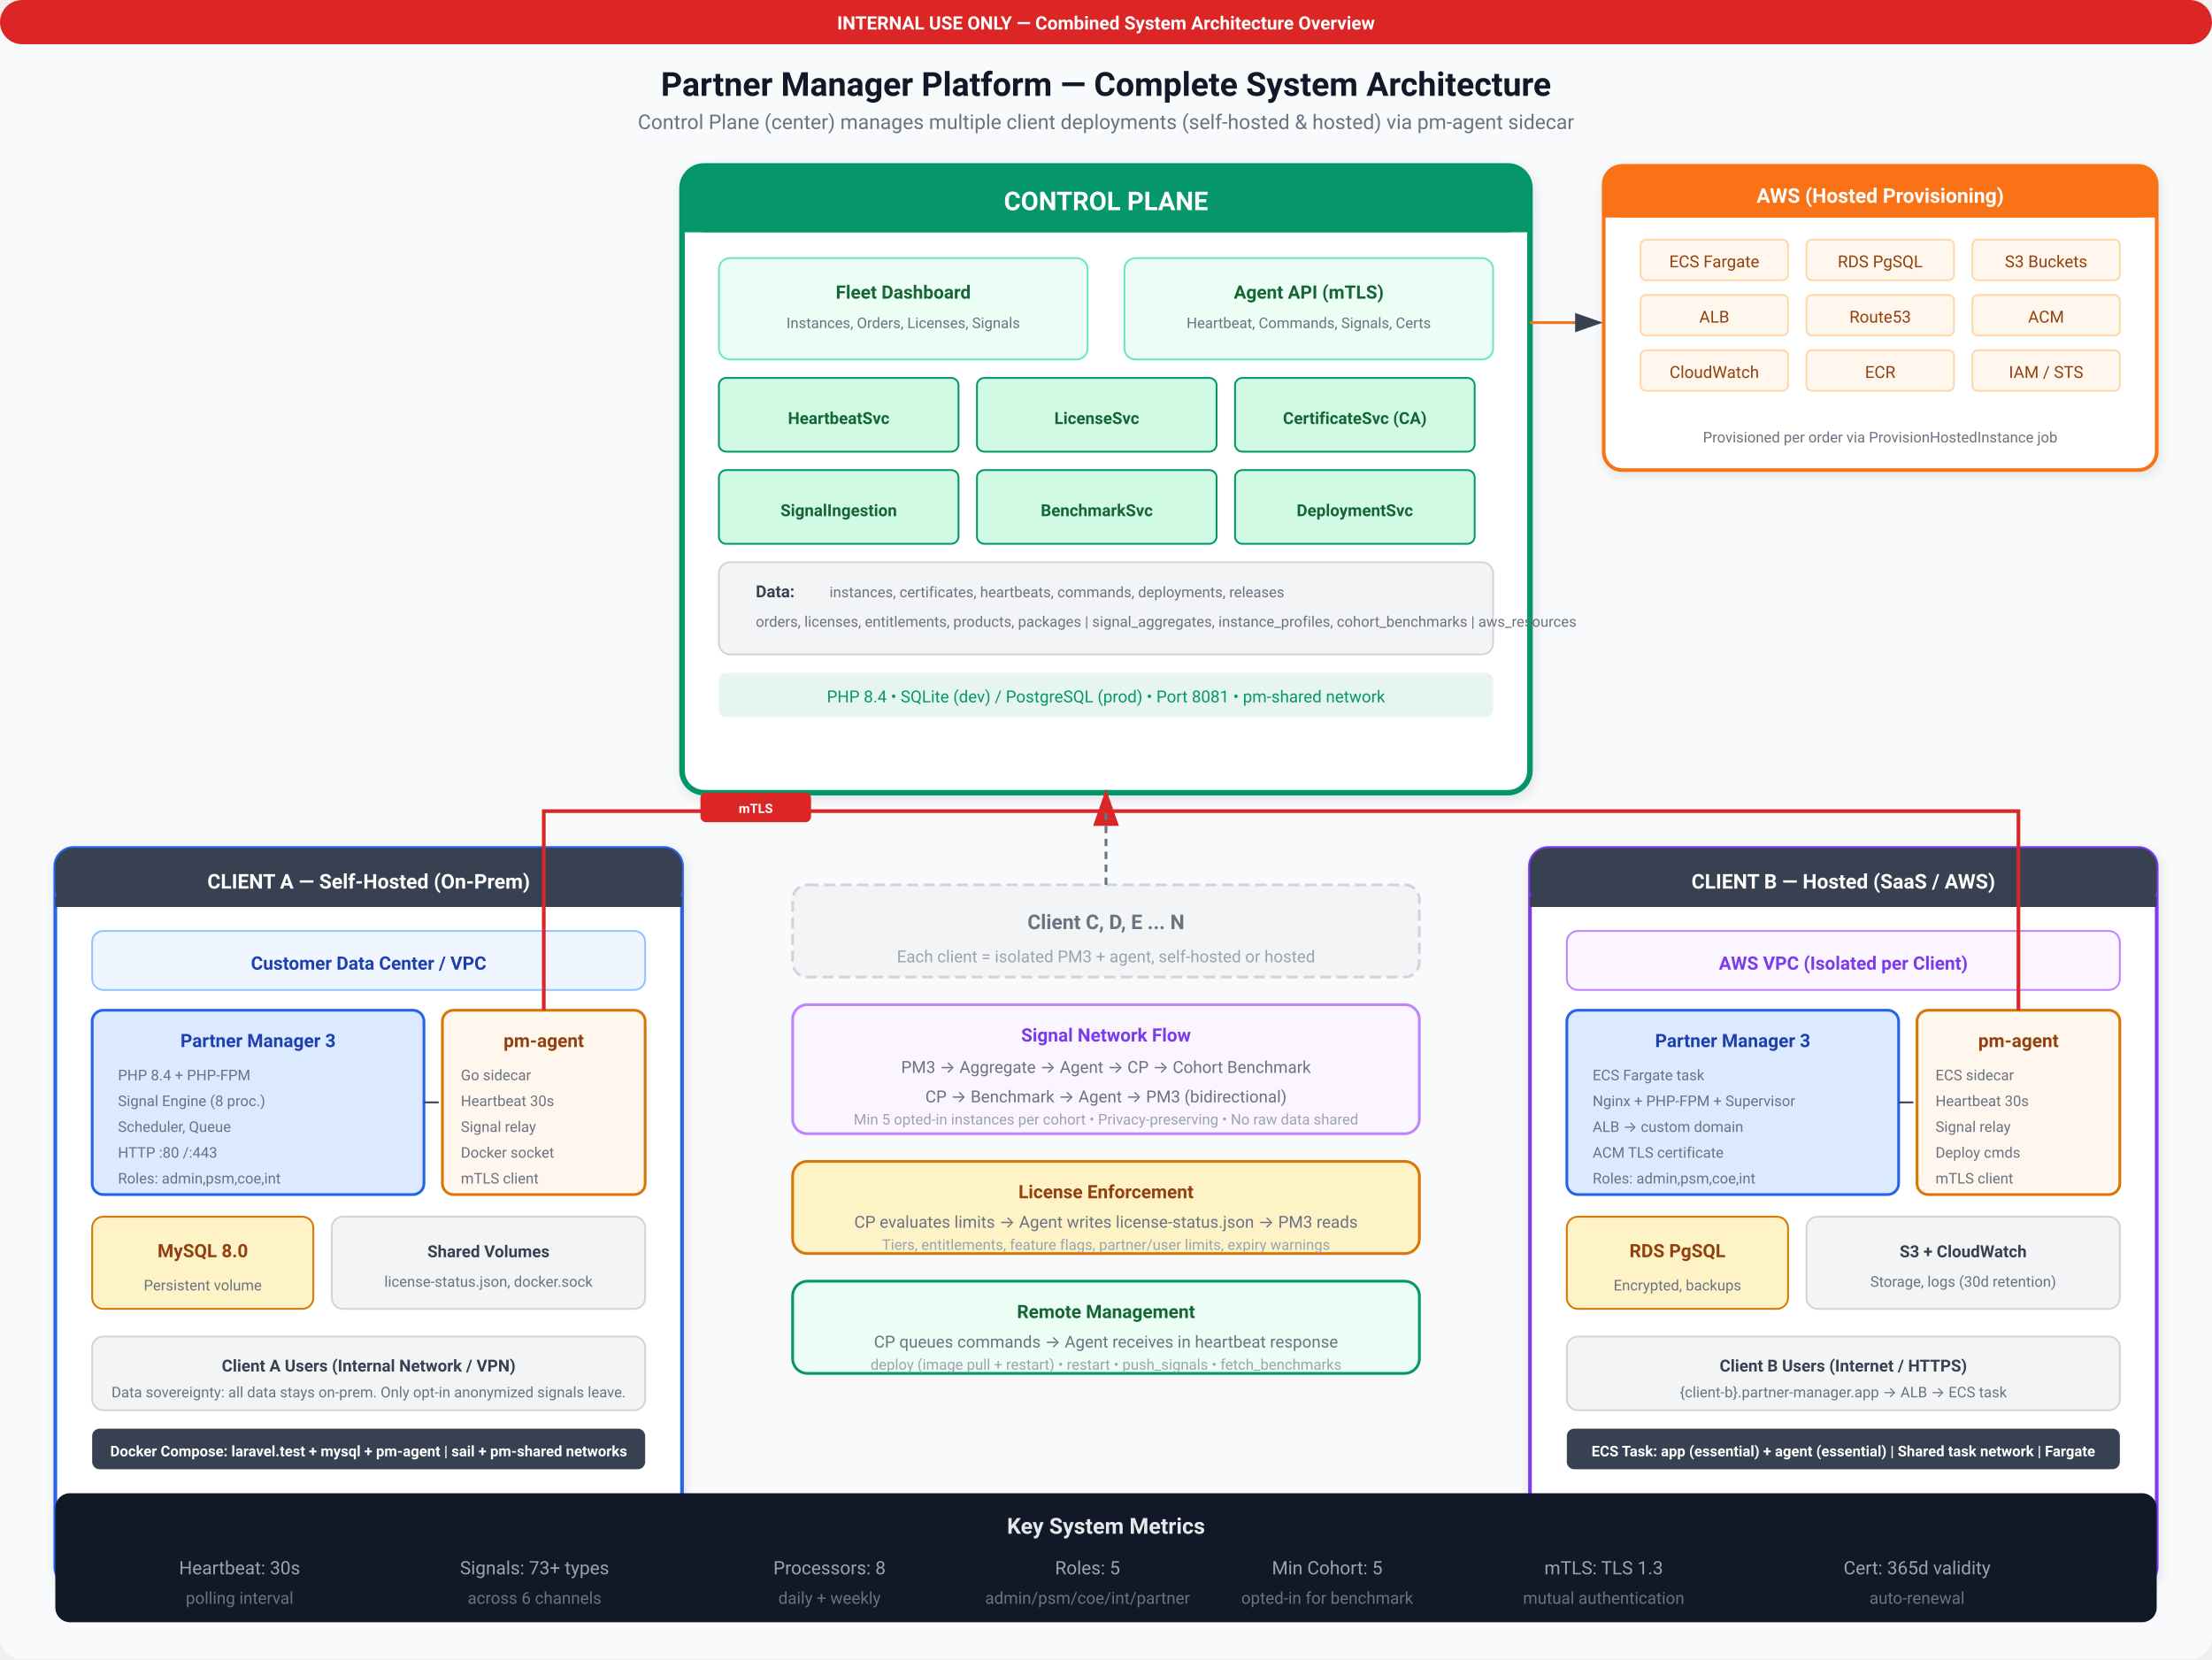
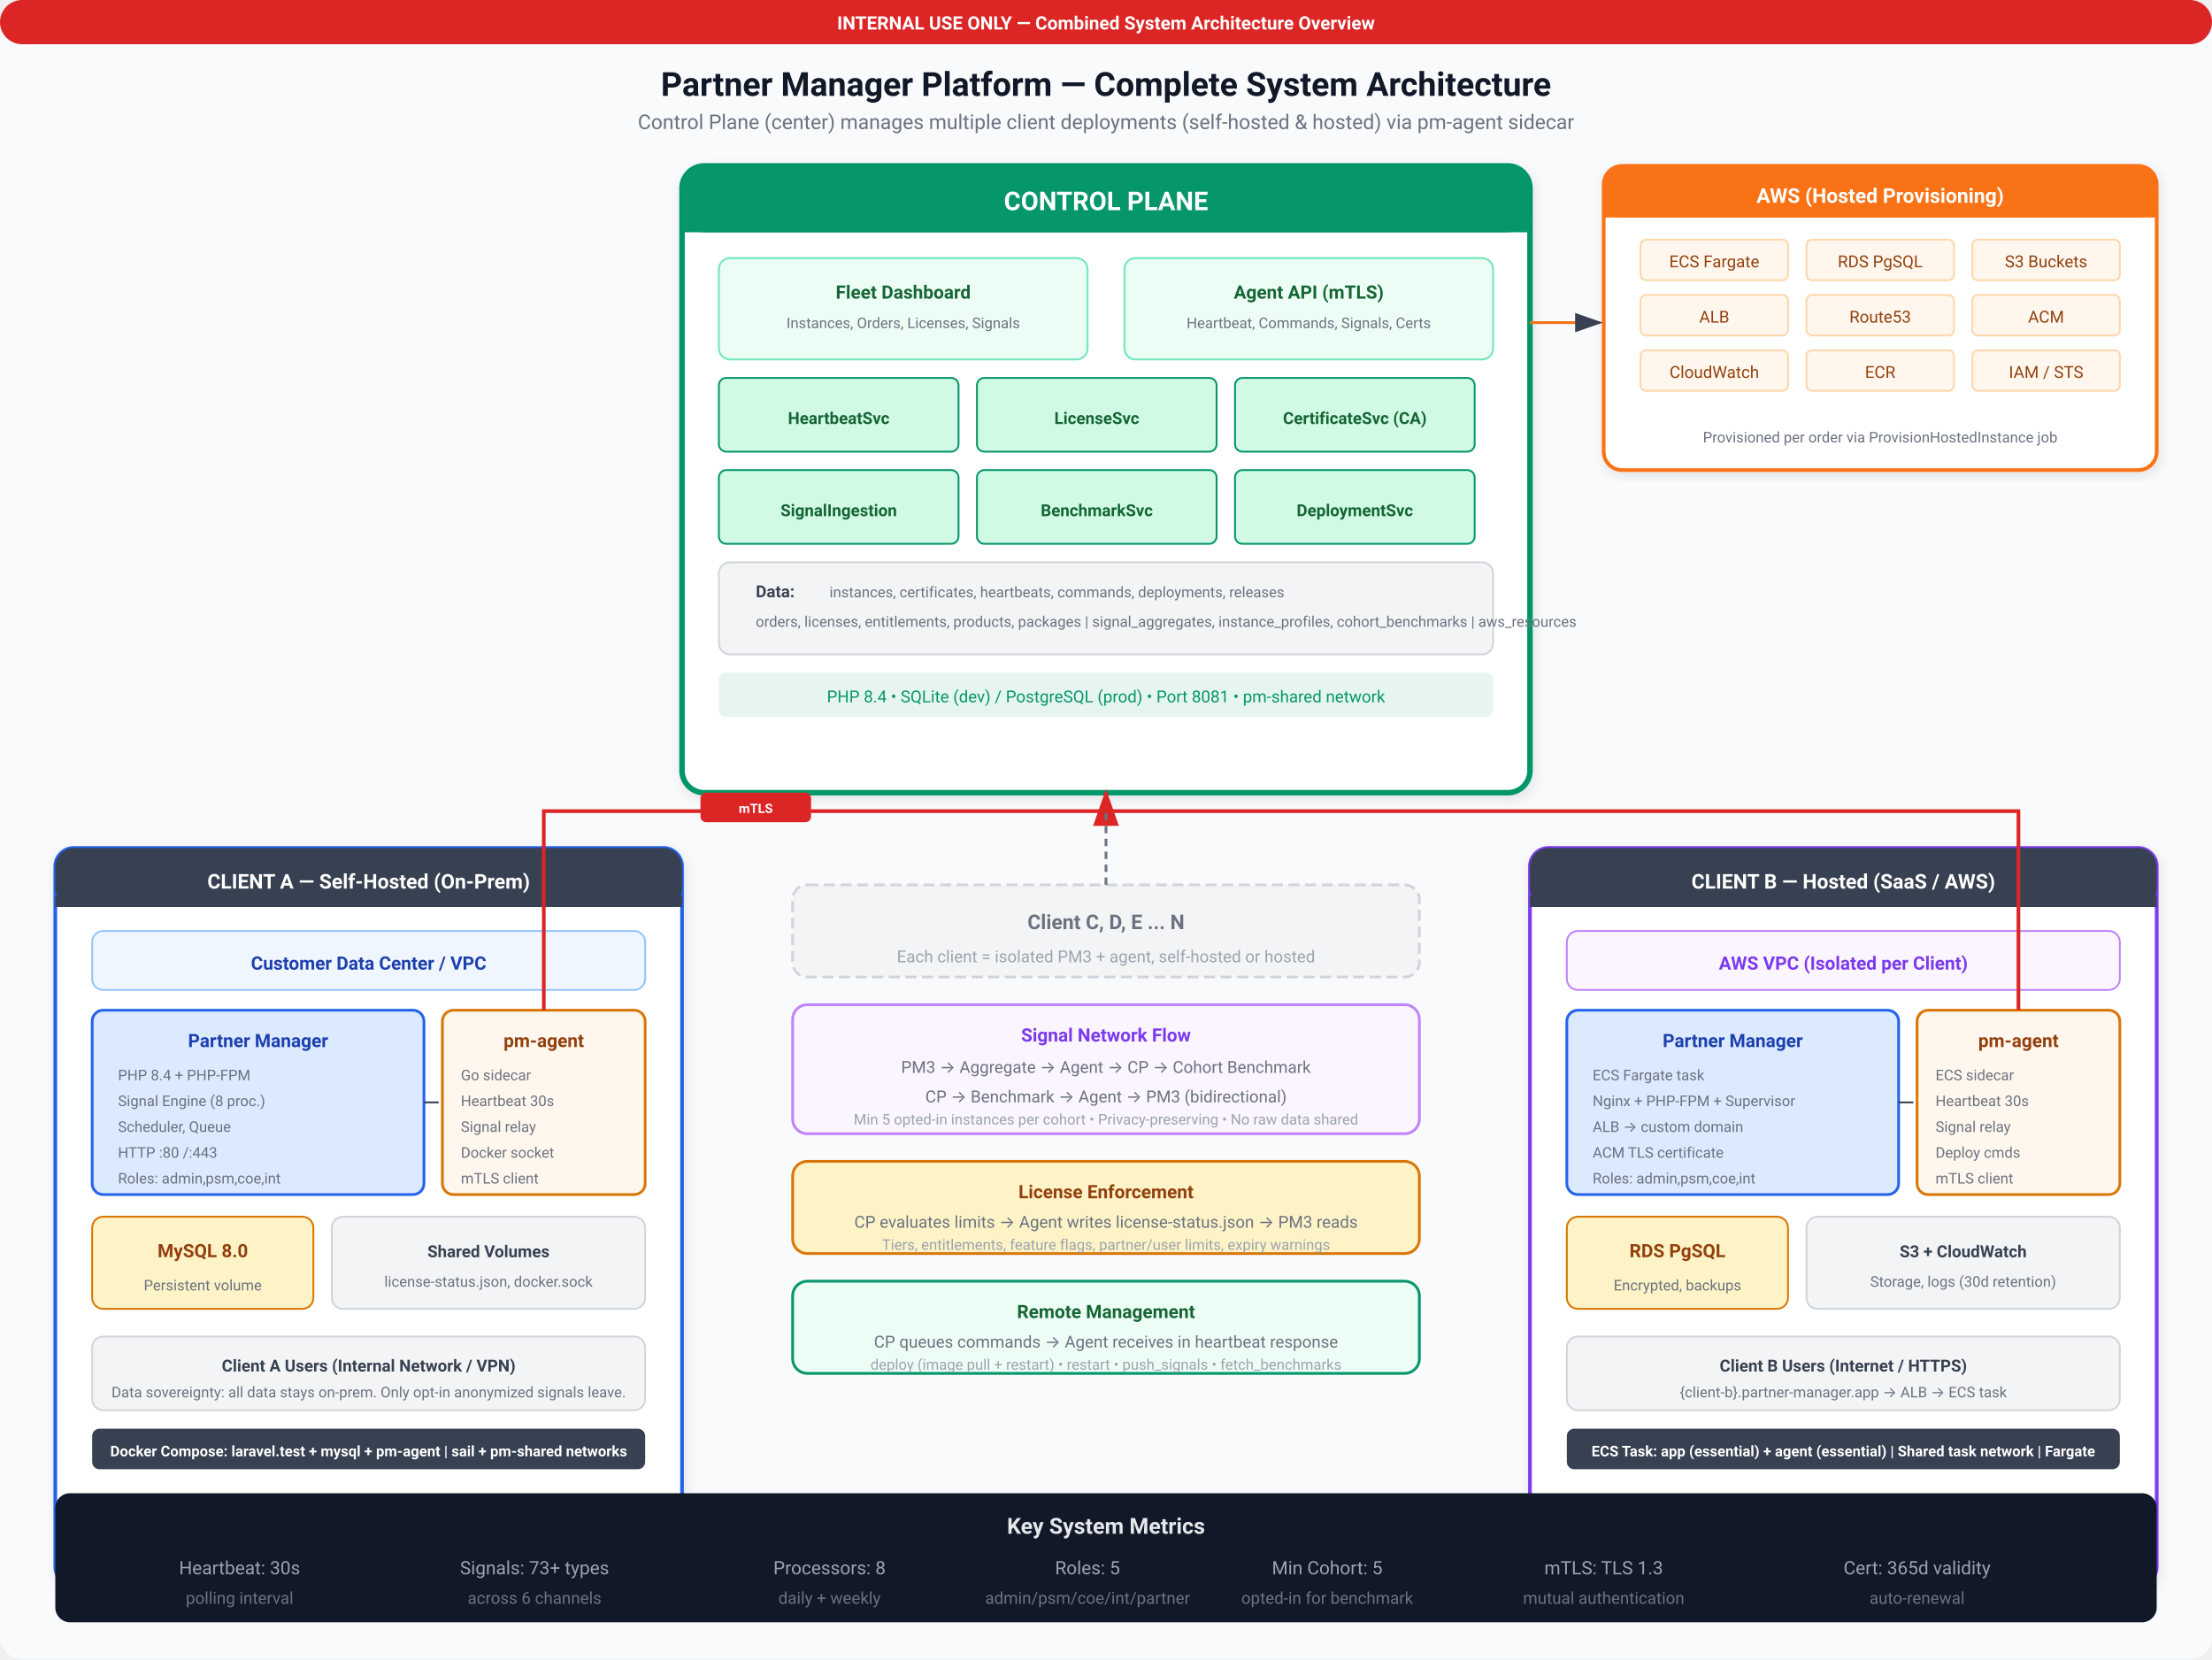
<svg xmlns="http://www.w3.org/2000/svg" viewBox="0 0 1200 900" font-family="-apple-system, BlinkMacSystemFont, 'Segoe UI', Roboto, sans-serif">
  <defs>
    <filter id="shadow" x="-4%" y="-4%" width="108%" height="108%">
      <feDropShadow dx="1" dy="2" stdDeviation="3" flood-opacity="0.1" />
    </filter>
    <marker id="arrowDark" markerWidth="10" markerHeight="7" refX="9" refY="3.5" orient="auto">
      <polygon points="0 0, 10 3.5, 0 7" fill="#374151" />
    </marker>
    <marker id="arrowRed" markerWidth="10" markerHeight="7" refX="9" refY="3.5" orient="auto">
      <polygon points="0 0, 10 3.5, 0 7" fill="#dc2626" />
    </marker>
    <marker id="arrowGreen" markerWidth="10" markerHeight="7" refX="9" refY="3.5" orient="auto">
      <polygon points="0 0, 10 3.5, 0 7" fill="#059669" />
    </marker>
    <marker id="arrowPurple" markerWidth="10" markerHeight="7" refX="9" refY="3.5" orient="auto">
      <polygon points="0 0, 10 3.5, 0 7" fill="#7c3aed" />
    </marker>
  </defs>
  <rect width="1200" height="900" fill="#f8fafc" rx="12" />
  <rect x="0" y="0" width="1200" height="24" rx="12" fill="#dc2626" />
  <text x="600" y="16" text-anchor="middle" font-size="10" font-weight="700" fill="#fff">INTERNAL USE ONLY — Combined System Architecture Overview</text>
  <text x="600" y="52" text-anchor="middle" font-size="18" font-weight="700" fill="#111827">Partner Manager Platform — Complete System Architecture</text>
  <text x="600" y="70" text-anchor="middle" font-size="11" fill="#6b7280">Control Plane (center) manages multiple client deployments (self-hosted &amp; hosted) via pm-agent sidecar</text>
  <rect x="370" y="90" width="460" height="340" rx="12" fill="#fff" stroke="#059669" stroke-width="3" filter="url(#shadow)" />
  <rect x="370" y="90" width="460" height="36" rx="12" fill="#059669" />
  <rect x="370" y="120" width="460" height="6" fill="#059669" />
  <text x="600" y="114" text-anchor="middle" font-size="14" font-weight="700" fill="#fff">CONTROL PLANE</text>
  <rect x="390" y="140" width="200" height="55" rx="6" fill="#ecfdf5" stroke="#6ee7b7" stroke-width="1" />
  <text x="490" y="162" text-anchor="middle" font-size="10" font-weight="600" fill="#166534">Fleet Dashboard</text>
  <text x="490" y="178" text-anchor="middle" font-size="8" fill="#6b7280">Instances, Orders, Licenses, Signals</text>
  <rect x="610" y="140" width="200" height="55" rx="6" fill="#ecfdf5" stroke="#6ee7b7" stroke-width="1" />
  <text x="710" y="162" text-anchor="middle" font-size="10" font-weight="600" fill="#166534">Agent API (mTLS)</text>
  <text x="710" y="178" text-anchor="middle" font-size="8" fill="#6b7280">Heartbeat, Commands, Signals, Certs</text>
  <rect x="390" y="205" width="130" height="40" rx="4" fill="#d1fae5" stroke="#059669" stroke-width="1" />
  <text x="455" y="230" text-anchor="middle" font-size="9" font-weight="600" fill="#166534">HeartbeatSvc</text>
  <rect x="530" y="205" width="130" height="40" rx="4" fill="#d1fae5" stroke="#059669" stroke-width="1" />
  <text x="595" y="230" text-anchor="middle" font-size="9" font-weight="600" fill="#166534">LicenseSvc</text>
  <rect x="670" y="205" width="130" height="40" rx="4" fill="#d1fae5" stroke="#059669" stroke-width="1" />
  <text x="735" y="230" text-anchor="middle" font-size="9" font-weight="600" fill="#166534">CertificateSvc (CA)</text>
  <rect x="390" y="255" width="130" height="40" rx="4" fill="#d1fae5" stroke="#059669" stroke-width="1" />
  <text x="455" y="280" text-anchor="middle" font-size="9" font-weight="600" fill="#166534">SignalIngestion</text>
  <rect x="530" y="255" width="130" height="40" rx="4" fill="#d1fae5" stroke="#059669" stroke-width="1" />
  <text x="595" y="280" text-anchor="middle" font-size="9" font-weight="600" fill="#166534">BenchmarkSvc</text>
  <rect x="670" y="255" width="130" height="40" rx="4" fill="#d1fae5" stroke="#059669" stroke-width="1" />
  <text x="735" y="280" text-anchor="middle" font-size="9" font-weight="600" fill="#166534">DeploymentSvc</text>
  <rect x="390" y="305" width="420" height="50" rx="6" fill="#f3f4f6" stroke="#d1d5db" stroke-width="1" />
  <text x="410" y="324" font-size="9" font-weight="600" fill="#374151">Data:</text>
  <text x="450" y="324" font-size="8" fill="#6b7280">instances, certificates, heartbeats, commands, deployments, releases</text>
  <text x="410" y="340" font-size="8" fill="#6b7280">orders, licenses, entitlements, products, packages | signal_aggregates, instance_profiles, cohort_benchmarks | aws_resources</text>
  <rect x="390" y="365" width="420" height="24" rx="4" fill="#059669" opacity="0.1" />
  <text x="600" y="381" text-anchor="middle" font-size="9" fill="#059669">PHP 8.4 • SQLite (dev) / PostgreSQL (prod) • Port 8081 • pm-shared network</text>
  <rect x="870" y="90" width="300" height="165" rx="10" fill="#fff" stroke="#f97316" stroke-width="2" filter="url(#shadow)" />
  <rect x="870" y="90" width="300" height="28" rx="10" fill="#f97316" />
  <rect x="870" y="112" width="300" height="6" fill="#f97316" />
  <text x="1020" y="110" text-anchor="middle" font-size="11" font-weight="600" fill="#fff">AWS (Hosted Provisioning)</text>
  <g font-size="9">
    <rect x="890" y="130" width="80" height="22" rx="3" fill="#fff7ed" stroke="#fed7aa" stroke-width="1" />
    <text x="930" y="145" text-anchor="middle" fill="#92400e">ECS Fargate</text>
    <rect x="980" y="130" width="80" height="22" rx="3" fill="#fff7ed" stroke="#fed7aa" stroke-width="1" />
    <text x="1020" y="145" text-anchor="middle" fill="#92400e">RDS PgSQL</text>
    <rect x="1070" y="130" width="80" height="22" rx="3" fill="#fff7ed" stroke="#fed7aa" stroke-width="1" />
    <text x="1110" y="145" text-anchor="middle" fill="#92400e">S3 Buckets</text>
    <rect x="890" y="160" width="80" height="22" rx="3" fill="#fff7ed" stroke="#fed7aa" stroke-width="1" />
    <text x="930" y="175" text-anchor="middle" fill="#92400e">ALB</text>
    <rect x="980" y="160" width="80" height="22" rx="3" fill="#fff7ed" stroke="#fed7aa" stroke-width="1" />
    <text x="1020" y="175" text-anchor="middle" fill="#92400e">Route53</text>
    <rect x="1070" y="160" width="80" height="22" rx="3" fill="#fff7ed" stroke="#fed7aa" stroke-width="1" />
    <text x="1110" y="175" text-anchor="middle" fill="#92400e">ACM</text>
    <rect x="890" y="190" width="80" height="22" rx="3" fill="#fff7ed" stroke="#fed7aa" stroke-width="1" />
    <text x="930" y="205" text-anchor="middle" fill="#92400e">CloudWatch</text>
    <rect x="980" y="190" width="80" height="22" rx="3" fill="#fff7ed" stroke="#fed7aa" stroke-width="1" />
    <text x="1020" y="205" text-anchor="middle" fill="#92400e">ECR</text>
    <rect x="1070" y="190" width="80" height="22" rx="3" fill="#fff7ed" stroke="#fed7aa" stroke-width="1" />
    <text x="1110" y="205" text-anchor="middle" fill="#92400e">IAM / STS</text>
  </g>
  <text x="1020" y="240" text-anchor="middle" font-size="8" fill="#6b7280">Provisioned per order via ProvisionHostedInstance job</text>
  <line x1="830" y1="175" x2="868" y2="175" stroke="#f97316" stroke-width="1.5" marker-end="url(#arrowDark)" />
  <rect x="30" y="460" width="340" height="400" rx="10" fill="#fff" stroke="#2563eb" stroke-width="2" filter="url(#shadow)" />
  <rect x="30" y="460" width="340" height="32" rx="10" fill="#374151" />
  <rect x="30" y="486" width="340" height="6" fill="#374151" />
  <text x="200" y="482" text-anchor="middle" font-size="11" font-weight="700" fill="#fff">CLIENT A — Self-Hosted (On-Prem)</text>
  <rect x="50" y="505" width="300" height="32" rx="6" fill="#eff6ff" stroke="#93c5fd" stroke-width="1" />
  <text x="200" y="526" text-anchor="middle" font-size="10" font-weight="600" fill="#1e40af">Customer Data Center / VPC</text>
  <rect x="50" y="548" width="180" height="100" rx="6" fill="#dbeafe" stroke="#2563eb" stroke-width="1.5" />
-   <text x="140" y="568" text-anchor="middle" font-size="10" font-weight="600" fill="#1e40af">Partner Manager 3</text>
+   <text x="140" y="568" text-anchor="middle" font-size="10" font-weight="600" fill="#1e40af">Partner Manager</text>
  <text x="64" y="586" font-size="8" fill="#6b7280">PHP 8.4 + PHP-FPM</text>
  <text x="64" y="600" font-size="8" fill="#6b7280">Signal Engine (8 proc.)</text>
  <text x="64" y="614" font-size="8" fill="#6b7280">Scheduler, Queue</text>
  <text x="64" y="628" font-size="8" fill="#6b7280">HTTP :80 /:443</text>
  <text x="64" y="642" font-size="8" fill="#6b7280">Roles: admin,psm,coe,int</text>
  <rect x="240" y="548" width="110" height="100" rx="6" fill="#fff7ed" stroke="#d97706" stroke-width="1.5" />
  <text x="295" y="568" text-anchor="middle" font-size="10" font-weight="600" fill="#92400e">pm-agent</text>
  <text x="250" y="586" font-size="8" fill="#6b7280">Go sidecar</text>
  <text x="250" y="600" font-size="8" fill="#6b7280">Heartbeat 30s</text>
  <text x="250" y="614" font-size="8" fill="#6b7280">Signal relay</text>
  <text x="250" y="628" font-size="8" fill="#6b7280">Docker socket</text>
  <text x="250" y="642" font-size="8" fill="#6b7280">mTLS client</text>
  <rect x="50" y="660" width="120" height="50" rx="6" fill="#fef3c7" stroke="#d97706" stroke-width="1" />
  <text x="110" y="682" text-anchor="middle" font-size="10" font-weight="600" fill="#92400e">MySQL 8.0</text>
  <text x="110" y="700" text-anchor="middle" font-size="8" fill="#6b7280">Persistent volume</text>
  <rect x="180" y="660" width="170" height="50" rx="6" fill="#f3f4f6" stroke="#d1d5db" stroke-width="1" />
  <text x="265" y="682" text-anchor="middle" font-size="9" font-weight="600" fill="#374151">Shared Volumes</text>
  <text x="265" y="698" text-anchor="middle" font-size="8" fill="#6b7280">license-status.json, docker.sock</text>
  <rect x="50" y="725" width="300" height="40" rx="6" fill="#f3f4f6" stroke="#d1d5db" stroke-width="1" />
  <text x="200" y="744" text-anchor="middle" font-size="9" font-weight="600" fill="#374151">Client A Users (Internal Network / VPN)</text>
  <text x="200" y="758" text-anchor="middle" font-size="8" fill="#6b7280">Data sovereignty: all data stays on-prem. Only opt-in anonymized signals leave.</text>
  <rect x="50" y="775" width="300" height="22" rx="4" fill="#374151" />
  <text x="200" y="790" text-anchor="middle" font-size="8" font-weight="600" fill="#fff">Docker Compose: laravel.test + mysql + pm-agent | sail + pm-shared networks</text>
  <line x1="230" y1="598" x2="238" y2="598" stroke="#374151" stroke-width="1" />
  <rect x="830" y="460" width="340" height="400" rx="10" fill="#fff" stroke="#7c3aed" stroke-width="2" filter="url(#shadow)" />
  <rect x="830" y="460" width="340" height="32" rx="10" fill="#374151" />
  <rect x="830" y="486" width="340" height="6" fill="#374151" />
  <text x="1000" y="482" text-anchor="middle" font-size="11" font-weight="700" fill="#fff">CLIENT B — Hosted (SaaS / AWS)</text>
  <rect x="850" y="505" width="300" height="32" rx="6" fill="#faf5ff" stroke="#c084fc" stroke-width="1" />
  <text x="1000" y="526" text-anchor="middle" font-size="10" font-weight="600" fill="#7c3aed">AWS VPC (Isolated per Client)</text>
  <rect x="850" y="548" width="180" height="100" rx="6" fill="#dbeafe" stroke="#2563eb" stroke-width="1.5" />
-   <text x="940" y="568" text-anchor="middle" font-size="10" font-weight="600" fill="#1e40af">Partner Manager 3</text>
+   <text x="940" y="568" text-anchor="middle" font-size="10" font-weight="600" fill="#1e40af">Partner Manager</text>
  <text x="864" y="586" font-size="8" fill="#6b7280">ECS Fargate task</text>
  <text x="864" y="600" font-size="8" fill="#6b7280">Nginx + PHP-FPM + Supervisor</text>
  <text x="864" y="614" font-size="8" fill="#6b7280">ALB → custom domain</text>
  <text x="864" y="628" font-size="8" fill="#6b7280">ACM TLS certificate</text>
  <text x="864" y="642" font-size="8" fill="#6b7280">Roles: admin,psm,coe,int</text>
  <rect x="1040" y="548" width="110" height="100" rx="6" fill="#fff7ed" stroke="#d97706" stroke-width="1.5" />
  <text x="1095" y="568" text-anchor="middle" font-size="10" font-weight="600" fill="#92400e">pm-agent</text>
  <text x="1050" y="586" font-size="8" fill="#6b7280">ECS sidecar</text>
  <text x="1050" y="600" font-size="8" fill="#6b7280">Heartbeat 30s</text>
  <text x="1050" y="614" font-size="8" fill="#6b7280">Signal relay</text>
  <text x="1050" y="628" font-size="8" fill="#6b7280">Deploy cmds</text>
  <text x="1050" y="642" font-size="8" fill="#6b7280">mTLS client</text>
  <rect x="850" y="660" width="120" height="50" rx="6" fill="#fef3c7" stroke="#d97706" stroke-width="1" />
  <text x="910" y="682" text-anchor="middle" font-size="10" font-weight="600" fill="#92400e">RDS PgSQL</text>
  <text x="910" y="700" text-anchor="middle" font-size="8" fill="#6b7280">Encrypted, backups</text>
  <rect x="980" y="660" width="170" height="50" rx="6" fill="#f3f4f6" stroke="#d1d5db" stroke-width="1" />
  <text x="1065" y="682" text-anchor="middle" font-size="9" font-weight="600" fill="#374151">S3 + CloudWatch</text>
  <text x="1065" y="698" text-anchor="middle" font-size="8" fill="#6b7280">Storage, logs (30d retention)</text>
  <rect x="850" y="725" width="300" height="40" rx="6" fill="#f3f4f6" stroke="#d1d5db" stroke-width="1" />
  <text x="1000" y="744" text-anchor="middle" font-size="9" font-weight="600" fill="#374151">Client B Users (Internet / HTTPS)</text>
  <text x="1000" y="758" text-anchor="middle" font-size="8" fill="#6b7280">{client-b}.partner-manager.app → ALB → ECS task</text>
  <rect x="850" y="775" width="300" height="22" rx="4" fill="#374151" />
  <text x="1000" y="790" text-anchor="middle" font-size="8" font-weight="600" fill="#fff">ECS Task: app (essential) + agent (essential) | Shared task network | Fargate</text>
  <line x1="1030" y1="598" x2="1038" y2="598" stroke="#374151" stroke-width="1" />
  <rect x="430" y="480" width="340" height="50" rx="8" fill="#f3f4f6" stroke="#d1d5db" stroke-width="1.5" stroke-dasharray="6,3" />
  <text x="600" y="504" text-anchor="middle" font-size="11" font-weight="600" fill="#6b7280">Client C, D, E ... N</text>
  <text x="600" y="522" text-anchor="middle" font-size="9" fill="#9ca3af">Each client = isolated PM3 + agent, self-hosted or hosted</text>
  <path d="M 295 548 L 295 440 L 600 440 L 600 430" stroke="#dc2626" stroke-width="2" fill="none" marker-end="url(#arrowRed)" />
  <rect x="380" y="430" width="60" height="16" rx="3" fill="#dc2626" />
  <text x="410" y="441" text-anchor="middle" font-size="7" font-weight="700" fill="#fff">mTLS</text>
  <path d="M 1095 548 L 1095 440 L 600 440 L 600 430" stroke="#dc2626" stroke-width="2" fill="none" />
  <line x1="600" y1="480" x2="600" y2="440" stroke="#6b7280" stroke-width="1.5" stroke-dasharray="4,3" />
  <rect x="430" y="545" width="340" height="70" rx="8" fill="#faf5ff" stroke="#c084fc" stroke-width="1.5" />
  <text x="600" y="565" text-anchor="middle" font-size="10" font-weight="700" fill="#7c3aed">Signal Network Flow</text>
  <text x="600" y="582" text-anchor="middle" font-size="9" fill="#6b7280">PM3 → Aggregate → Agent → CP → Cohort Benchmark</text>
  <text x="600" y="598" text-anchor="middle" font-size="9" fill="#6b7280">CP → Benchmark → Agent → PM3 (bidirectional)</text>
  <text x="600" y="610" text-anchor="middle" font-size="8" fill="#9ca3af">Min 5 opted-in instances per cohort • Privacy-preserving • No raw data shared</text>
  <rect x="430" y="630" width="340" height="50" rx="8" fill="#fef3c7" stroke="#d97706" stroke-width="1.5" />
  <text x="600" y="650" text-anchor="middle" font-size="10" font-weight="700" fill="#92400e">License Enforcement</text>
  <text x="600" y="666" text-anchor="middle" font-size="9" fill="#6b7280">CP evaluates limits → Agent writes license-status.json → PM3 reads</text>
  <text x="600" y="678" text-anchor="middle" font-size="8" fill="#9ca3af">Tiers, entitlements, feature flags, partner/user limits, expiry warnings</text>
  <rect x="430" y="695" width="340" height="50" rx="8" fill="#ecfdf5" stroke="#059669" stroke-width="1.5" />
  <text x="600" y="715" text-anchor="middle" font-size="10" font-weight="700" fill="#166534">Remote Management</text>
  <text x="600" y="731" text-anchor="middle" font-size="9" fill="#6b7280">CP queues commands → Agent receives in heartbeat response</text>
  <text x="600" y="743" text-anchor="middle" font-size="8" fill="#9ca3af">deploy (image pull + restart) • restart • push_signals • fetch_benchmarks</text>
  <rect x="30" y="810" width="1140" height="70" rx="8" fill="#111827" />
  <text x="600" y="832" text-anchor="middle" font-size="12" font-weight="700" fill="#e5e7eb">Key System Metrics</text>
  <text x="130" y="854" text-anchor="middle" font-size="10" fill="#9ca3af">Heartbeat: 30s</text>
  <text x="290" y="854" text-anchor="middle" font-size="10" fill="#9ca3af">Signals: 73+ types</text>
  <text x="450" y="854" text-anchor="middle" font-size="10" fill="#9ca3af">Processors: 8</text>
  <text x="590" y="854" text-anchor="middle" font-size="10" fill="#9ca3af">Roles: 5</text>
  <text x="720" y="854" text-anchor="middle" font-size="10" fill="#9ca3af">Min Cohort: 5</text>
  <text x="870" y="854" text-anchor="middle" font-size="10" fill="#9ca3af">mTLS: TLS 1.3</text>
  <text x="1040" y="854" text-anchor="middle" font-size="10" fill="#9ca3af">Cert: 365d validity</text>
  <text x="130" y="870" text-anchor="middle" font-size="9" fill="#6b7280">polling interval</text>
  <text x="290" y="870" text-anchor="middle" font-size="9" fill="#6b7280">across 6 channels</text>
  <text x="450" y="870" text-anchor="middle" font-size="9" fill="#6b7280">daily + weekly</text>
  <text x="590" y="870" text-anchor="middle" font-size="9" fill="#6b7280">admin/psm/coe/int/partner</text>
  <text x="720" y="870" text-anchor="middle" font-size="9" fill="#6b7280">opted-in for benchmark</text>
  <text x="870" y="870" text-anchor="middle" font-size="9" fill="#6b7280">mutual authentication</text>
  <text x="1040" y="870" text-anchor="middle" font-size="9" fill="#6b7280">auto-renewal</text>
</svg>
